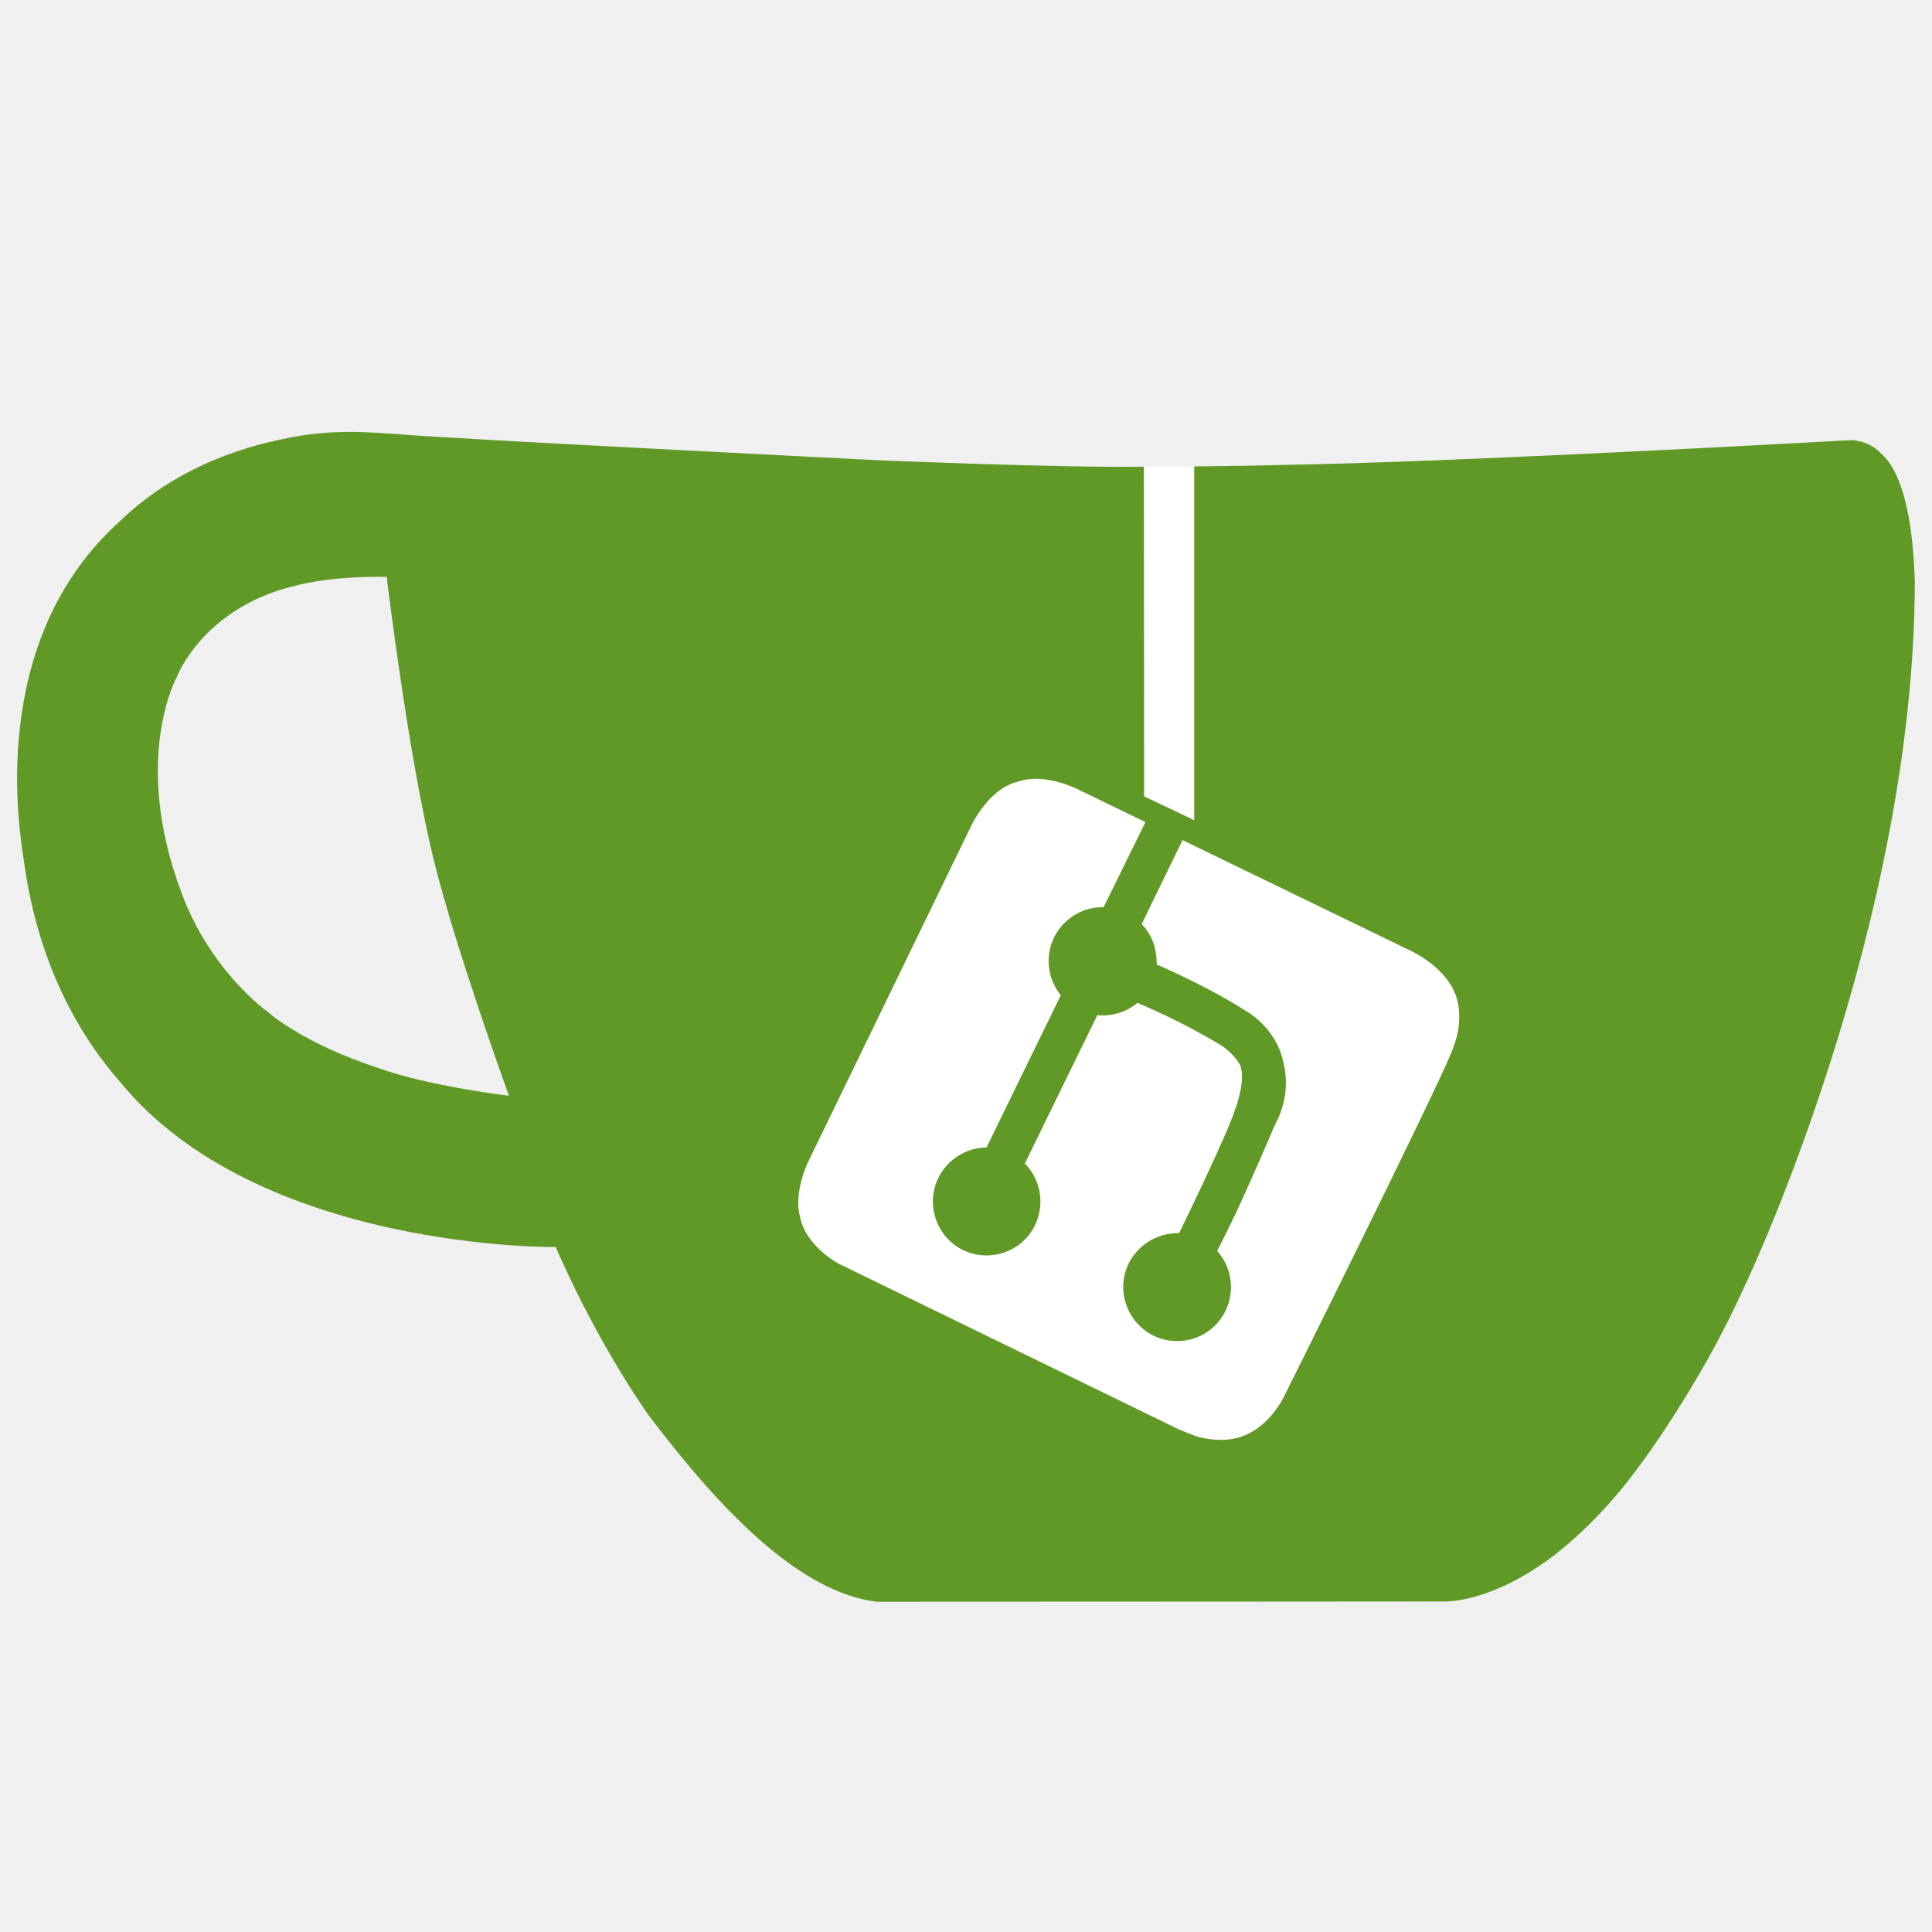
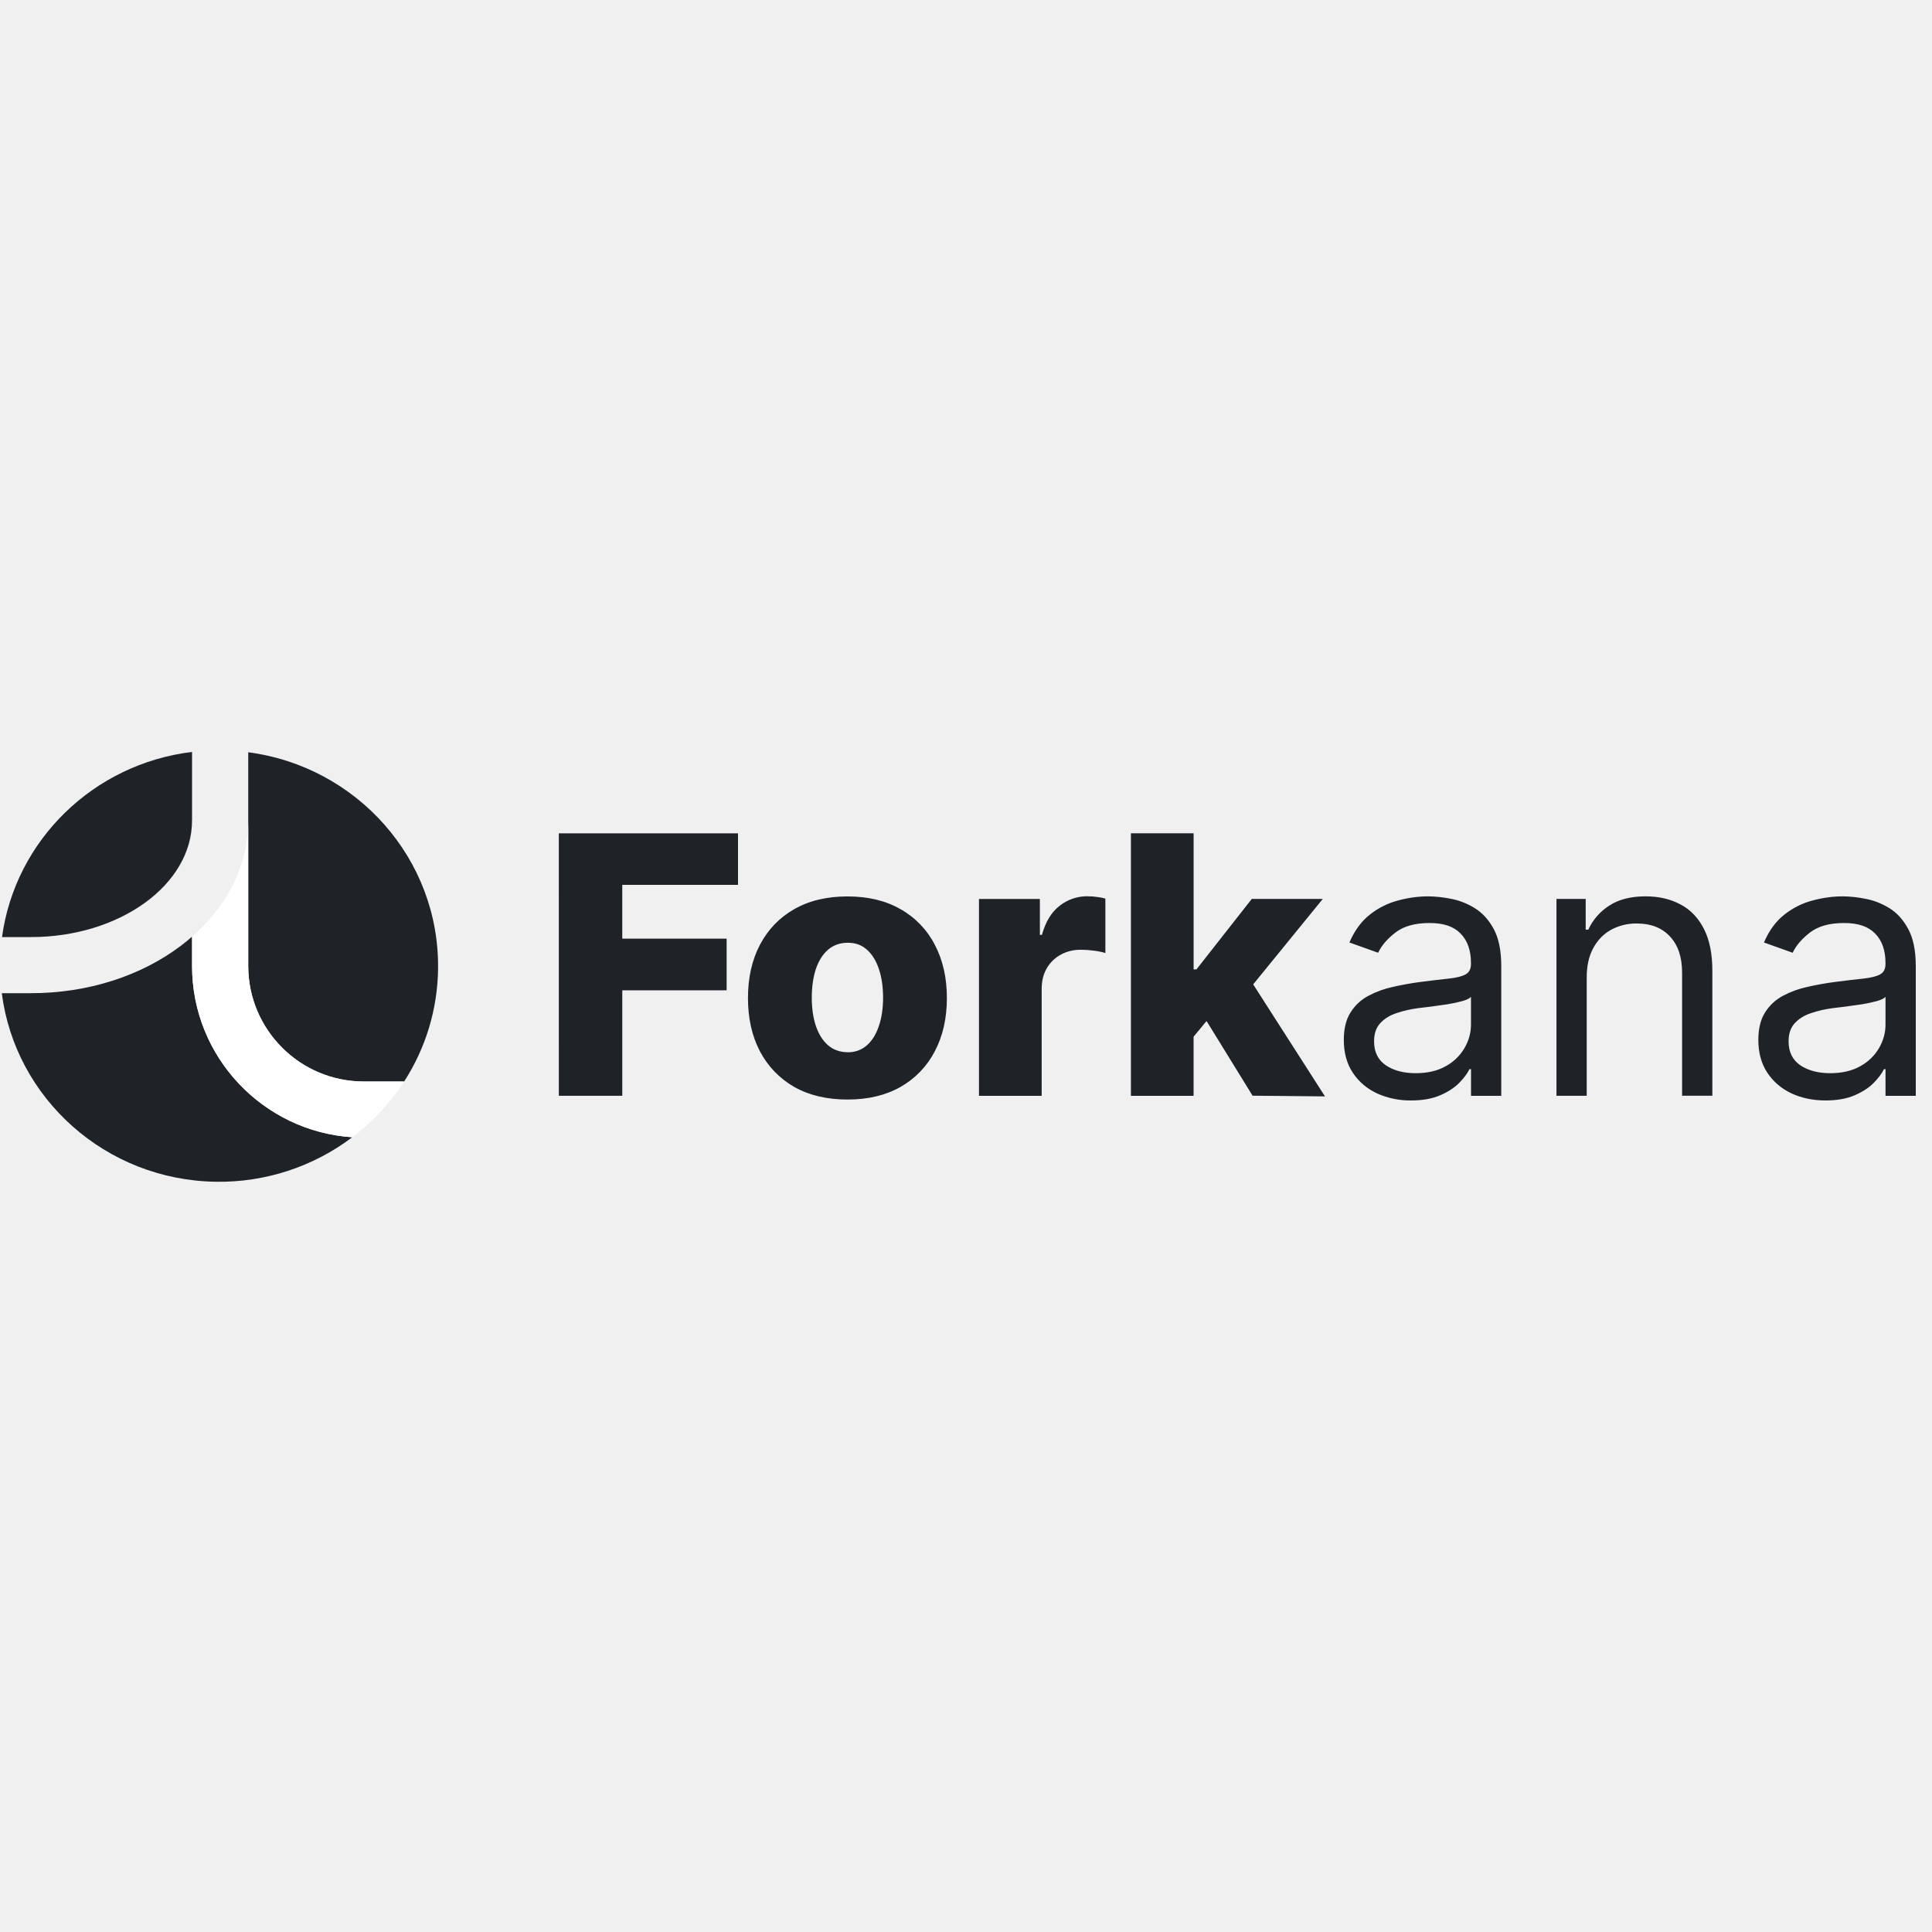
- <svg xmlns="http://www.w3.org/2000/svg" viewBox="0 0 640 640" class="svg gitea-gitea" width="16" height="16" aria-hidden="true">
-   <path fill="#fff" d="m395.9 484.2-126.9-61c-12.5-6-17.9-21.2-11.8-33.8l61-126.9c6-12.5 21.2-17.9 33.8-11.8 17.2 8.3 27.1 13 27.1 13l-.1-109.2 16.7-.1.1 117.1s57.4 24.2 83.1 40.1c3.7 2.3 10.2 6.8 12.9 14.4 2.1 6.1 2 13.1-1 19.3l-61 126.9c-6.2 12.7-21.4 18.1-33.9 12" />
-   <g fill="#609926">
-     <path d="M622.7 149.8c-4.1-4.1-9.6-4-9.6-4s-117.2 6.6-177.9 8c-13.3.3-26.5.6-39.6.7v117.2c-5.5-2.6-11.1-5.3-16.6-7.9 0-36.4-.1-109.2-.1-109.2-29 .4-89.2-2.2-89.2-2.2s-141.4-7.1-156.8-8.5c-9.8-.6-22.5-2.1-39 1.5-8.7 1.8-33.5 7.4-53.8 26.9C-4.9 212.4 6.6 276.2 8 285.8c1.7 11.7 6.9 44.2 31.7 72.5 45.8 56.1 144.4 54.8 144.4 54.8s12.1 28.9 30.6 55.5c25 33.1 50.7 58.9 75.7 62 63 0 188.9-.1 188.9-.1s12 .1 28.3-10.3c14-8.5 26.5-23.4 26.5-23.4S547 483 565 451.5c5.5-9.7 10.1-19.1 14.1-28 0 0 55.2-117.1 55.2-231.1-1.1-34.5-9.6-40.6-11.6-42.6M125.6 353.9c-25.9-8.5-36.9-18.7-36.9-18.7S69.6 321.8 60 295.4c-16.5-44.2-1.4-71.2-1.4-71.2s8.4-22.5 38.5-30c13.8-3.7 31-3.1 31-3.1s7.1 59.4 15.7 94.2c7.2 29.2 24.8 77.7 24.8 77.7s-26.1-3.1-43-9.1m300.3 107.6s-6.1 14.5-19.6 15.4c-5.8.4-10.3-1.2-10.3-1.2s-.3-.1-5.3-2.1l-112.9-55s-10.9-5.7-12.8-15.6c-2.2-8.1 2.7-18.1 2.7-18.1L322 273s4.8-9.7 12.2-13c.6-.3 2.3-1 4.5-1.5 8.1-2.1 18 2.8 18 2.8L467.4 315s12.6 5.7 15.3 16.2c1.9 7.4-.5 14-1.8 17.2-6.3 15.4-55 113.1-55 113.1" />
-     <path d="M326.8 380.1c-8.2.1-15.4 5.8-17.3 13.8s2 16.3 9.1 20c7.7 4 17.5 1.8 22.7-5.4 5.1-7.1 4.3-16.9-1.8-23.1l24-49.1c1.5.1 3.7.2 6.2-.5 4.1-.9 7.1-3.6 7.1-3.6 4.2 1.8 8.6 3.8 13.2 6.1 4.8 2.4 9.3 4.9 13.4 7.3.9.5 1.8 1.1 2.8 1.9 1.6 1.3 3.4 3.1 4.7 5.5 1.9 5.5-1.9 14.9-1.9 14.9-2.3 7.6-18.4 40.6-18.4 40.6-8.1-.2-15.3 5-17.7 12.5-2.6 8.1 1.1 17.3 8.9 21.3s17.4 1.7 22.5-5.3c5-6.8 4.6-16.3-1.1-22.6 1.9-3.7 3.7-7.4 5.6-11.3 5-10.4 13.5-30.4 13.5-30.4.9-1.7 5.7-10.3 2.7-21.3-2.5-11.4-12.6-16.7-12.6-16.7-12.2-7.9-29.2-15.2-29.2-15.2s0-4.1-1.1-7.1c-1.1-3.1-2.8-5.1-3.9-6.3 4.7-9.7 9.4-19.3 14.1-29-4.1-2-8.1-4-12.2-6.1-4.8 9.8-9.7 19.7-14.5 29.5-6.7-.1-12.9 3.5-16.1 9.4-3.4 6.3-2.7 14.1 1.9 19.8z" />
-   </g>
+ <svg xmlns="http://www.w3.org/2000/svg" fill="none" viewBox="0 0 96 22" class="svg gitea-gitea" width="16" height="16" aria-hidden="true">
+   <path fill="#1f2328" d="M9.543 3.773V.363C4.656.953.757 4.741.1 9.563h1.434c4.415 0 8.008-2.597 8.008-5.79m.002 7.229V9.539a9 9 0 0 1-.512.422c-2.018 1.542-4.68 2.39-7.496 2.39H.089c.668 5.221 5.153 9.294 10.648 9.37h-.002a10.96 10.96 0 0 0 6.771-2.213c-4.44-.292-7.963-3.995-7.963-8.506z" />
+   <path fill="#1f2328" d="M18.072 16.74h2.009a10.54 10.54 0 0 0 1.686-5.587c.076-5.487-4.045-10.065-9.432-10.774V11a5.745 5.745 0 0 0 5.738 5.738z" />
+   <path fill="#fff" d="M20.081 16.74h-2.009A5.744 5.744 0 0 1 12.334 11V.38v3.394c0 2.166-.987 4.191-2.79 5.767v1.463c0 4.511 3.524 8.214 7.964 8.506a10.8 10.8 0 0 0 2.575-2.77z" />
+   <path fill="#1f2328" d="M44.752 8.18q-1.102-.638-2.643-.637-1.541 0-2.65.636-1.101.63-1.7 1.77-.593 1.133-.593 2.643c0 1.006.197 1.883.592 2.643q.6 1.133 1.7 1.77 1.11.63 2.65.63 1.542 0 2.644-.63a4.3 4.3 0 0 0 1.7-1.77q.599-1.14.598-2.643c0-1.002-.2-1.888-.598-2.643a4.25 4.25 0 0 0-1.7-1.77m-1.083 5.806q-.204.612-.592.955a1.38 1.38 0 0 1-.95.345c-.374 0-.713-.115-.98-.345q-.396-.345-.605-.955-.204-.611-.205-1.414c0-.536.069-1.019.205-1.427q.21-.612.605-.955.4-.344.98-.344c.387 0 .69.114.95.344q.389.345.592.955.21.611.21 1.427c0 .544-.07 1.006-.21 1.414m-15.901 3.464h3.153v-5.242h5.185V9.641H30.92V6.967h5.752v-2.56h-8.905zm26.285-9.914a2.2 2.2 0 0 0-1.407.478q-.605.47-.873 1.44h-.102V7.67h-3.026v9.782h3.115V12.14q0-.586.248-1.018.255-.44.695-.682.445-.248 1-.248.281 0 .636.044.364.045.586.12V7.65a2.5 2.5 0 0 0-.427-.082 3 3 0 0 0-.446-.031zm29.458.412q-.746-.408-1.738-.408-1.109 0-1.809.46a2.8 2.8 0 0 0-1.044 1.197h-.128v-1.53H77.34v9.782h1.503v-5.885q0-.854.325-1.452.325-.6.886-.911a2.6 2.6 0 0 1 1.286-.312q1.045 0 1.644.65.599.642.598 1.794v6.115h1.504V11.23q0-1.247-.414-2.063-.413-.822-1.16-1.223zm-17.782-.28H62.2l-2.75 3.503h-.14V4.406h-3.116V17.45h3.115v-2.937l.644-.779 2.287 3.711 3.598.034-3.568-5.566zM94.81 9.145q-.38-.696-.961-1.04-.574-.343-1.192-.451a6 6 0 0 0-1.083-.115q-.739 0-1.503.204a3.8 3.8 0 0 0-1.402.7q-.637.497-1.019 1.389l1.427.51q.249-.535.86-1.006.613-.472 1.688-.472c.717 0 1.208.174 1.548.523q.516.522.516 1.465v.051q0 .363-.261.51-.255.146-.815.21a60 60 0 0 0-1.445.171q-.682.09-1.357.243a4.7 4.7 0 0 0-1.223.446q-.554.3-.885.828-.332.522-.332 1.363 0 .954.447 1.63.445.67 1.203 1.027.758.35 1.687.35.854 0 1.446-.255t.95-.618q.355-.364.51-.682h.076v1.325h1.504v-6.444q0-1.166-.383-1.86zm-1.12 4.762q0 .613-.319 1.165a2.4 2.4 0 0 1-.93.904q-.611.35-1.503.35c-.595 0-1.094-.132-1.484-.395q-.58-.401-.58-1.185 0-.574.307-.904.312-.338.815-.503.51-.172 1.095-.248.242-.032.63-.076.395-.052.81-.115.42-.07.738-.159.325-.095.421-.21zM73.251 8.106q-.574-.344-1.192-.452a6 6 0 0 0-1.082-.115q-.74 0-1.504.204a3.8 3.8 0 0 0-1.401.7q-.638.497-1.02 1.389l1.428.51q.248-.535.86-1.006.612-.472 1.688-.472c.717 0 1.207.174 1.547.523q.516.522.516 1.465v.051q0 .363-.26.51-.256.146-.816.21-.555.057-1.445.171-.682.09-1.356.243a4.7 4.7 0 0 0-1.223.446q-.555.3-.886.828-.332.522-.332 1.363 0 .954.447 1.63.445.67 1.204 1.027a4 4 0 0 0 1.688.35q.855 0 1.446-.255.592-.255.95-.618.355-.364.51-.682h.076v1.325h1.503v-6.444q0-1.166-.382-1.86t-.963-1.038zm-.159 5.801q0 .613-.319 1.165a2.4 2.4 0 0 1-.93.904q-.61.35-1.503.35c-.595 0-1.094-.132-1.483-.395q-.58-.401-.58-1.185 0-.574.306-.904.312-.338.815-.503.51-.172 1.095-.248.243-.032.631-.076.395-.052.81-.115.42-.07.737-.159.326-.095.421-.21z" />
</svg>
